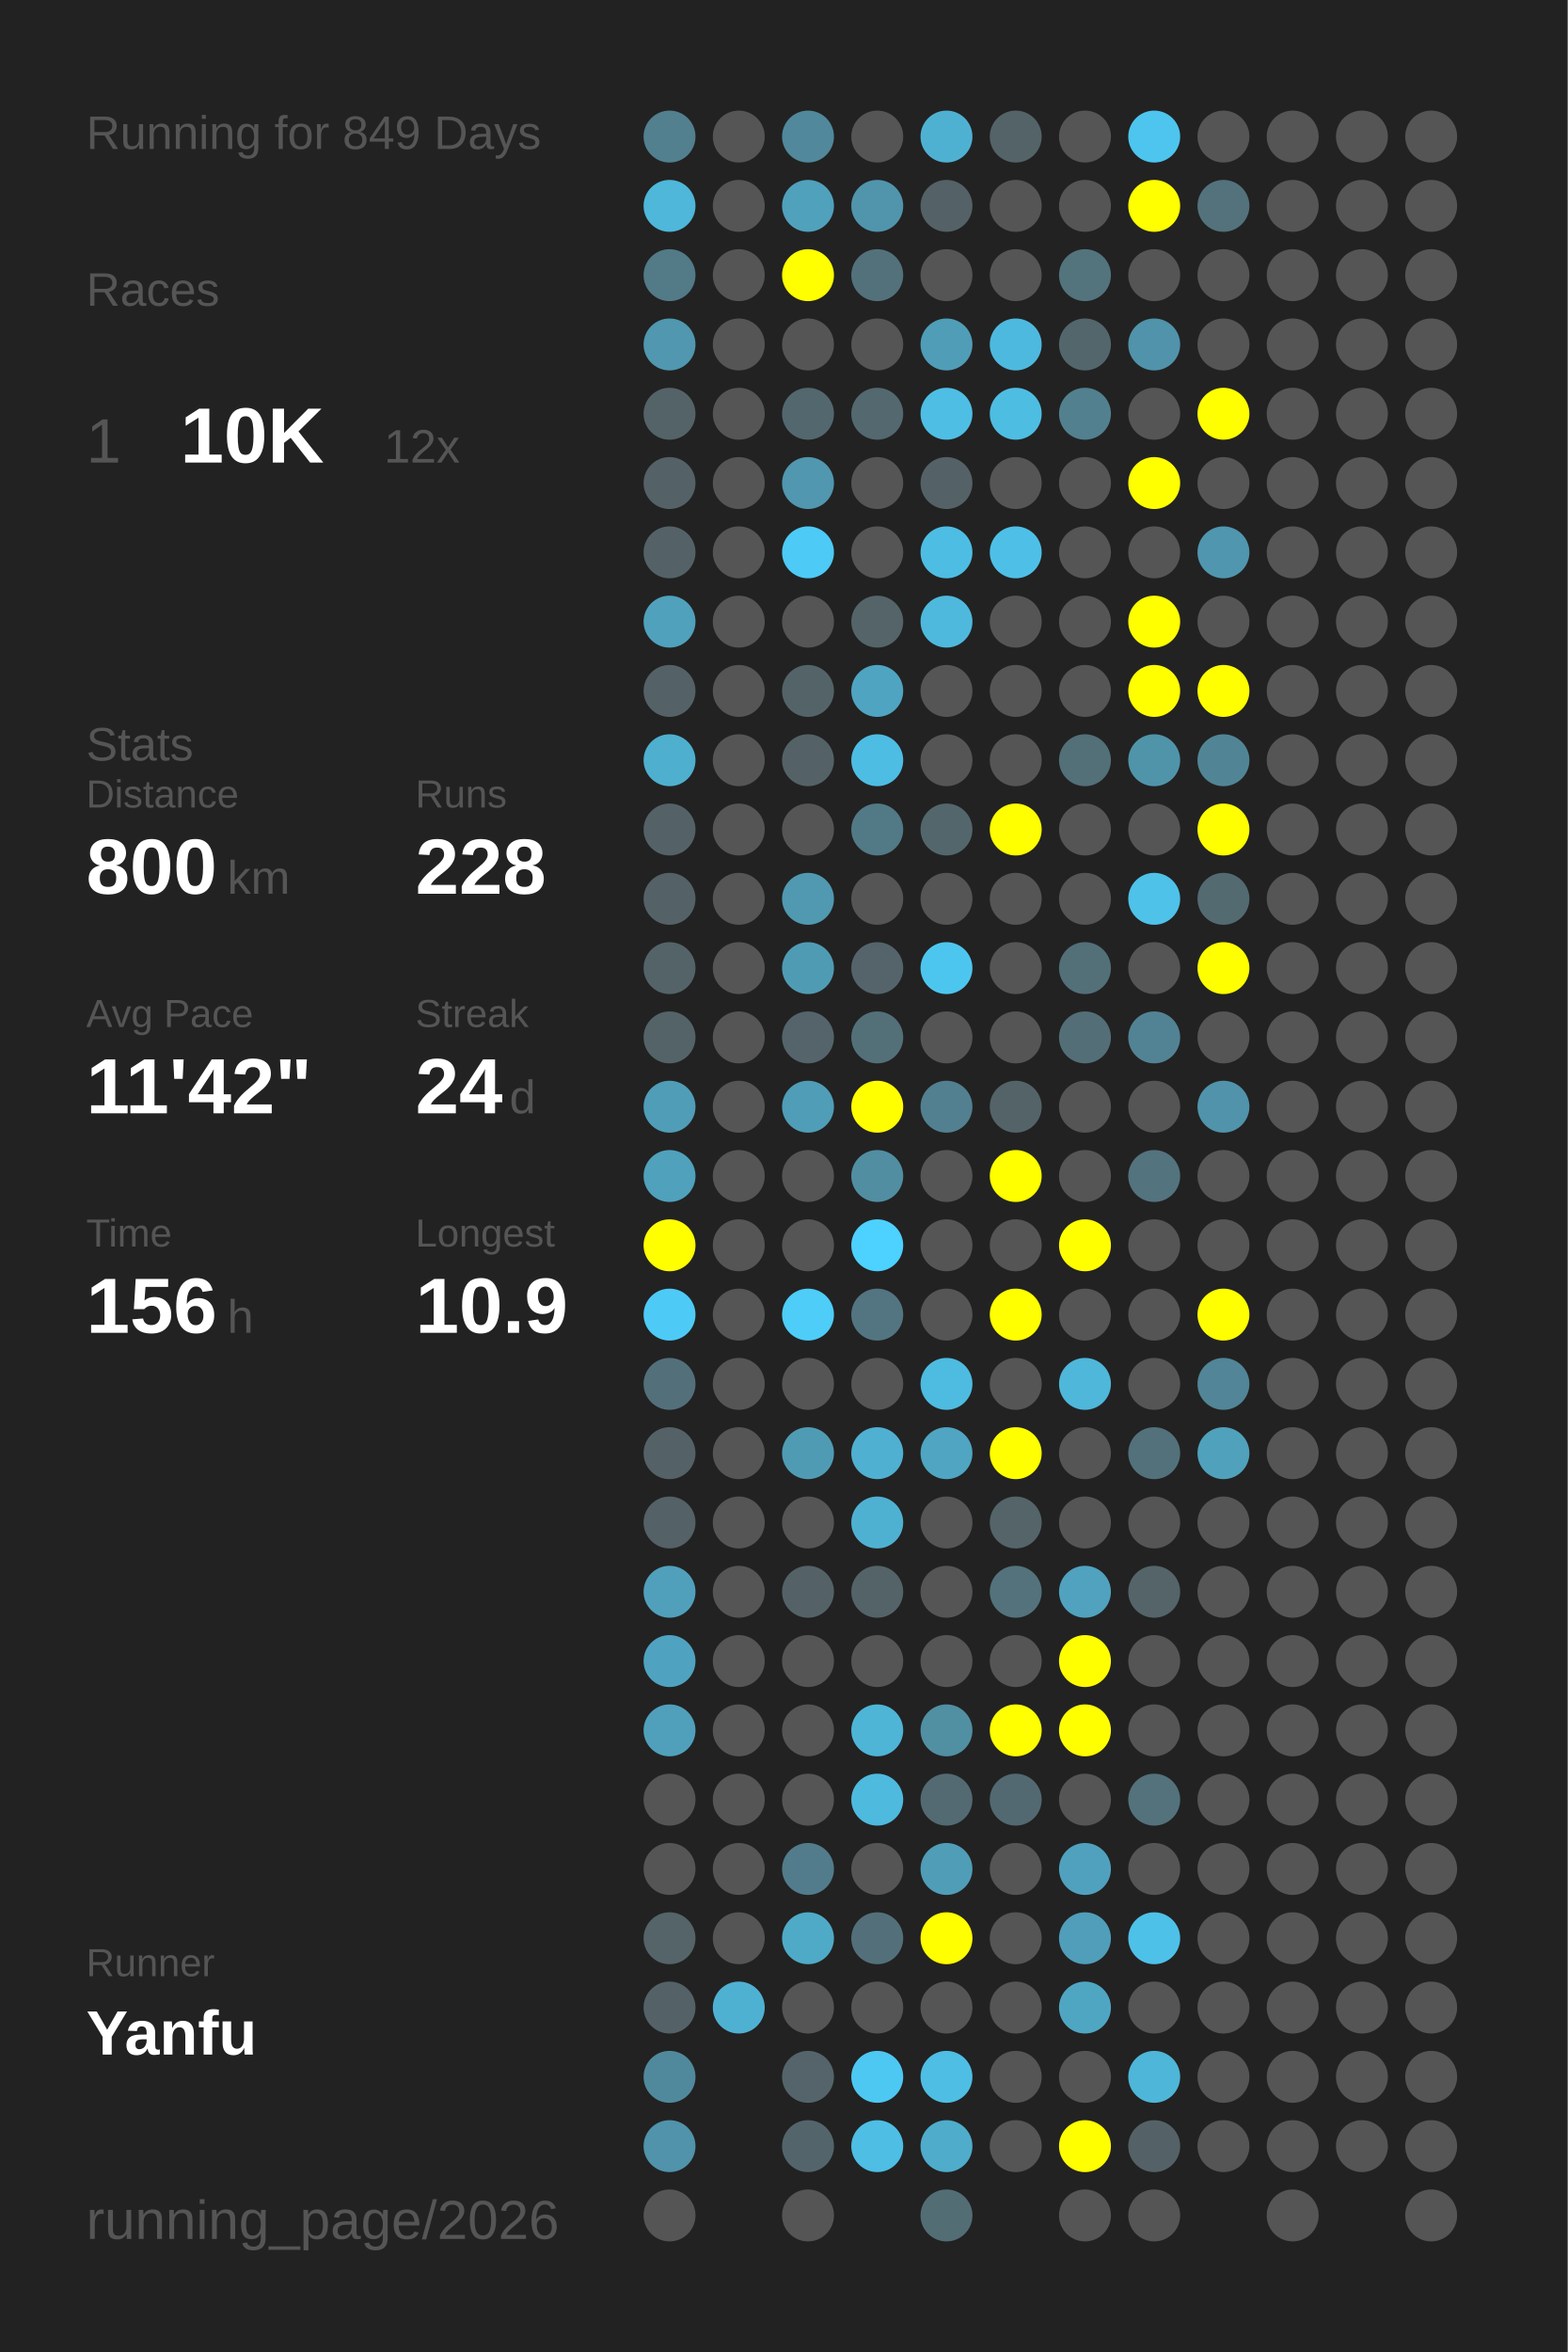
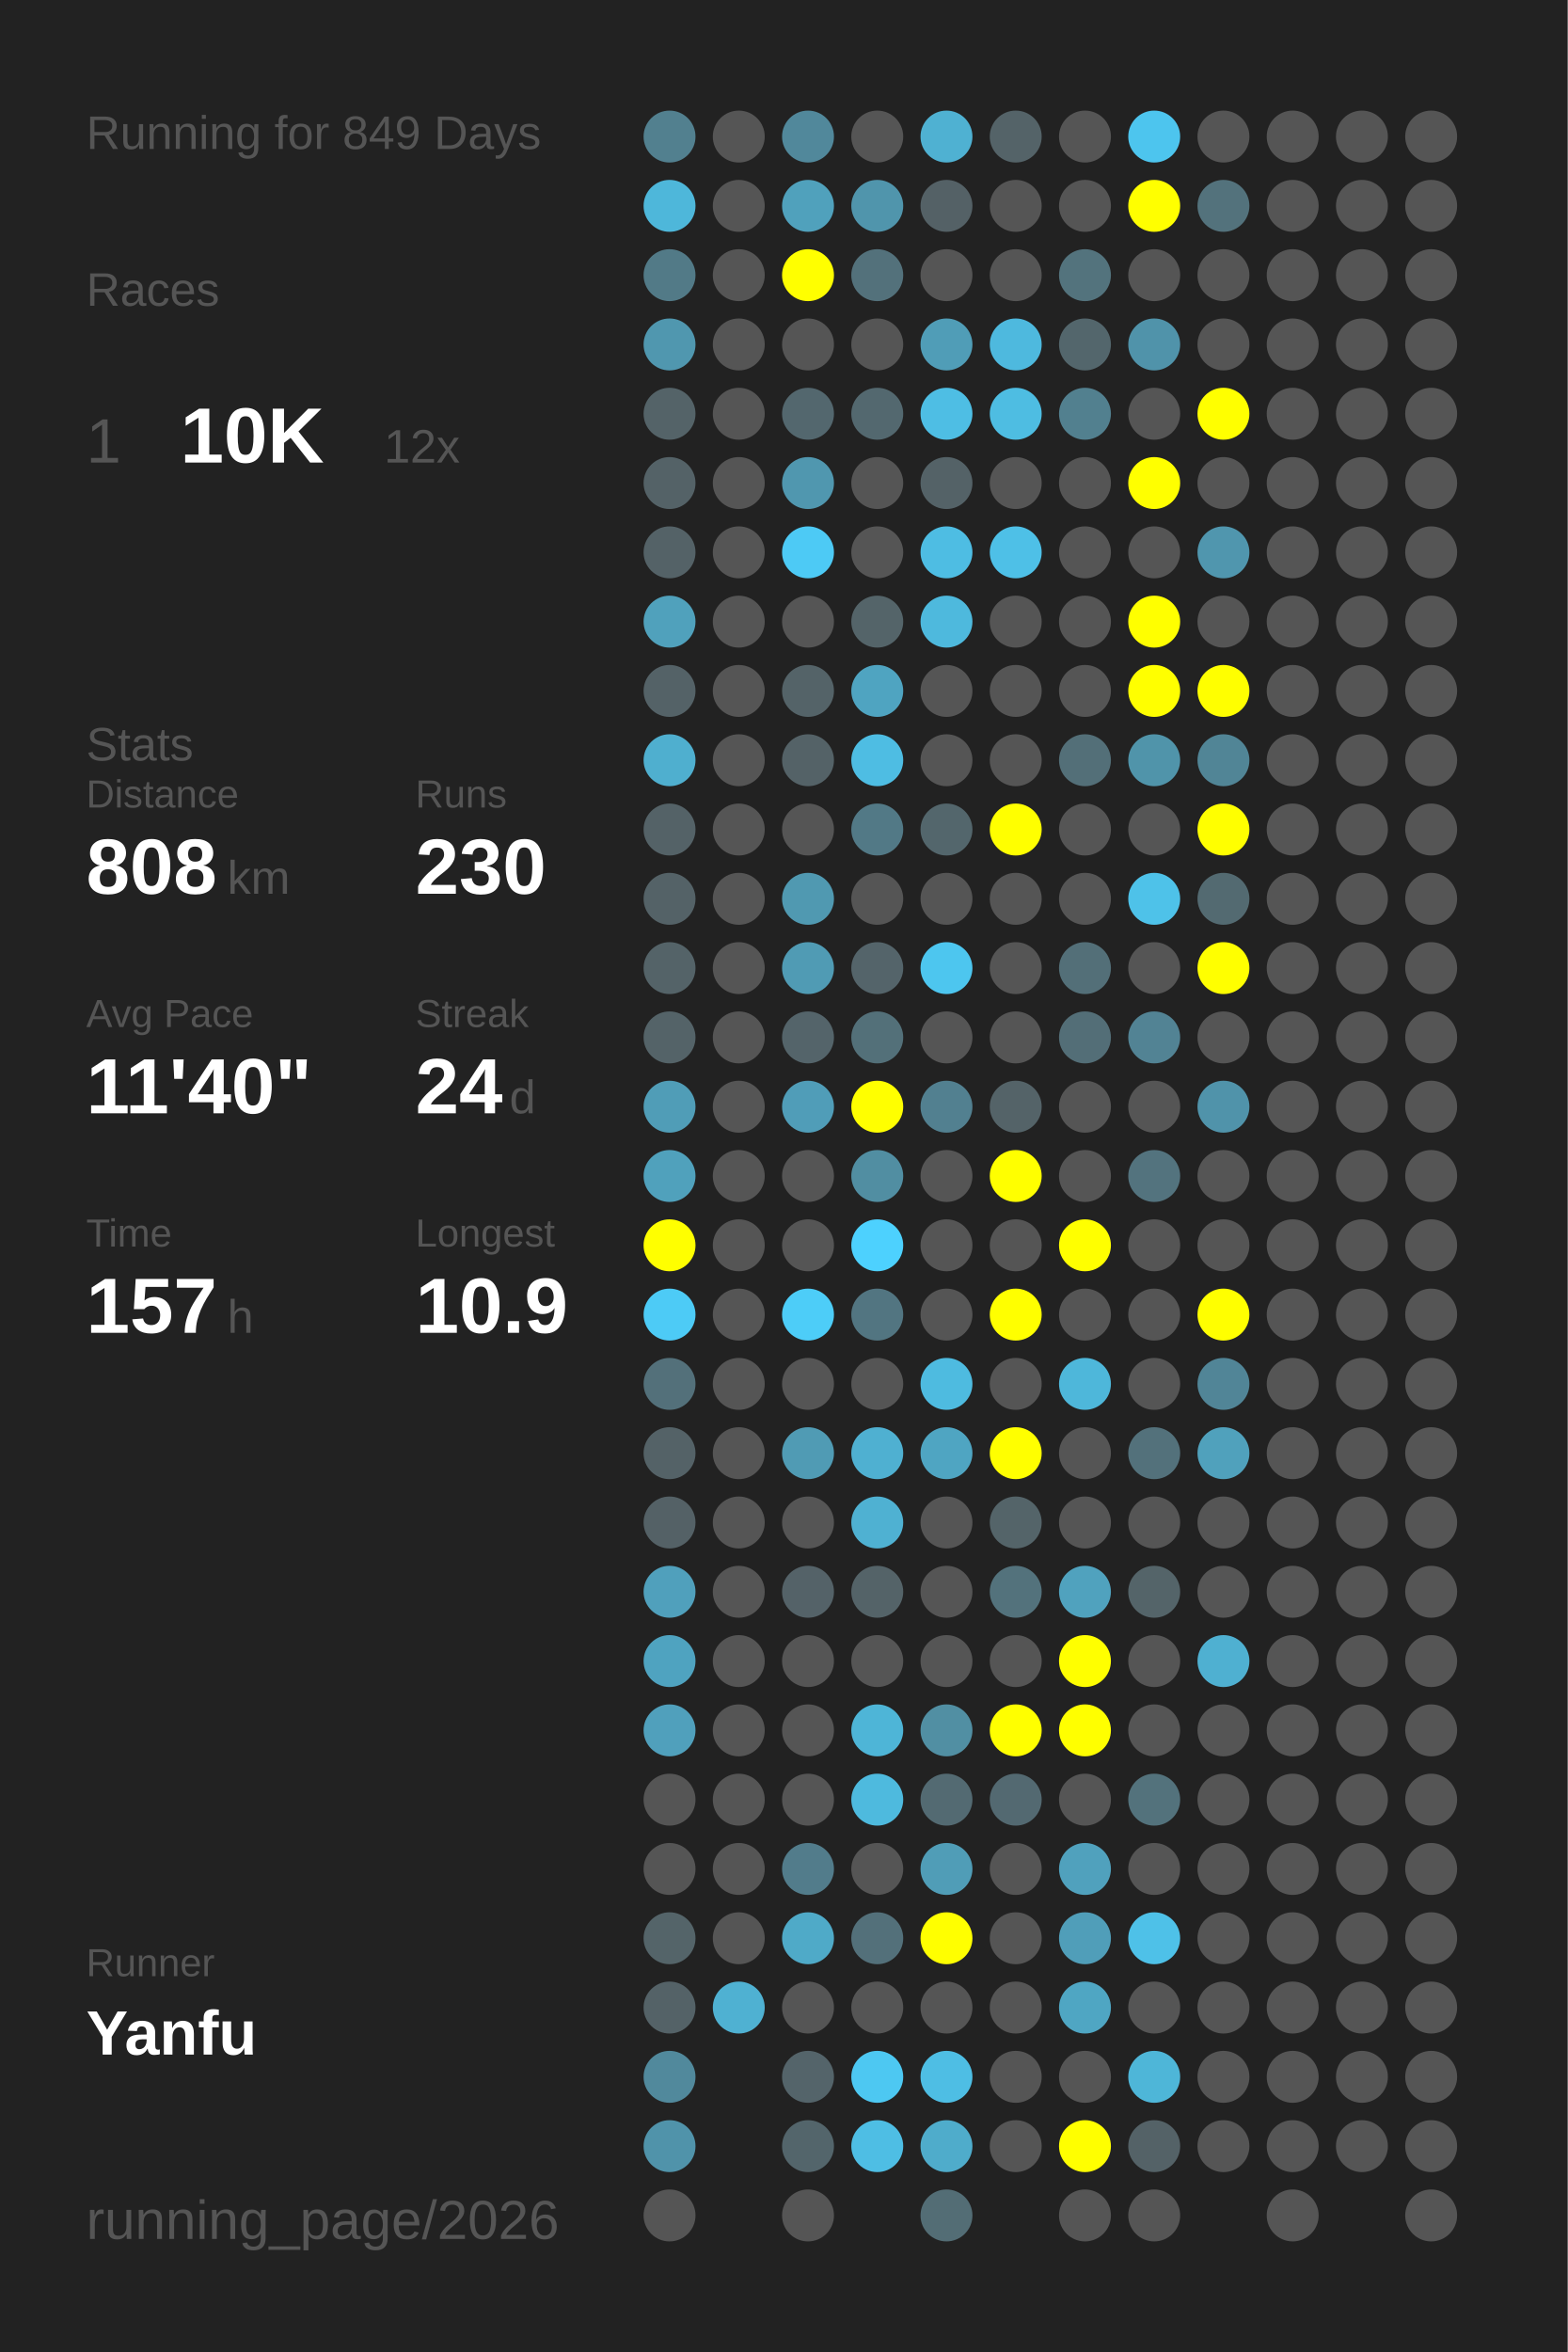
<svg xmlns="http://www.w3.org/2000/svg" baseProfile="full" height="300mm" version="1.1" viewBox="0,0,200,300" width="200mm">
  <defs />
  <rect fill="#222222" height="300" width="200" x="0" y="0" />
  <text fill="#555555" style="font-size:6px; font-family:Arial;" x="11" y="19">Running for 849 Days</text>
  <text fill="#555555" style="font-size:6px; font-family:Arial;" x="11" y="39">Races</text>
  <text fill="#555555" style="font-size:8px; font-family:Arial;" x="11" y="59">1</text>
  <text fill="#FFFFFF" style="font-size:10px; font-family:Arial; font-weight:bold;" x="23" y="59">10K</text>
  <text fill="#555555" style="font-size:6px; font-family:Arial;" x="49" y="59">12x</text>
  <text fill="#555555" style="font-size:6px; font-family:Arial;" x="11" y="97">Stats</text>
  <text fill="#555555" style="font-size:5px; font-family:Arial;" x="11" y="103">Distance</text>
-   <text fill="#FFFFFF" style="font-size:10px; font-family:Arial; font-weight:bold;" x="11" y="114">800</text>
+   <text fill="#FFFFFF" style="font-size:10px; font-family:Arial; font-weight:bold;" x="11" y="114">808</text>
  <text fill="#555555" style="font-size:6px; font-family:Arial;" x="29" y="114">km</text>
  <text fill="#555555" style="font-size:5px; font-family:Arial;" x="53" y="103">Runs</text>
-   <text fill="#FFFFFF" style="font-size:10px; font-family:Arial; font-weight:bold;" x="53" y="114">228</text>
+   <text fill="#FFFFFF" style="font-size:10px; font-family:Arial; font-weight:bold;" x="53" y="114">230</text>
  <text fill="#555555" style="font-size:5px; font-family:Arial;" x="11" y="131">Avg Pace</text>
-   <text fill="#FFFFFF" style="font-size:10px; font-family:Arial; font-weight:bold;" x="11" y="142">11'42"</text>
+   <text fill="#FFFFFF" style="font-size:10px; font-family:Arial; font-weight:bold;" x="11" y="142">11'40"</text>
  <text fill="#555555" style="font-size:5px; font-family:Arial;" x="53" y="131">Streak</text>
  <text fill="#FFFFFF" style="font-size:10px; font-family:Arial; font-weight:bold;" x="53" y="142">24</text>
  <text fill="#555555" style="font-size:6px; font-family:Arial;" x="65" y="142">d</text>
  <text fill="#555555" style="font-size:5px; font-family:Arial;" x="11" y="159">Time</text>
-   <text fill="#FFFFFF" style="font-size:10px; font-family:Arial; font-weight:bold;" x="11" y="170">156</text>
+   <text fill="#FFFFFF" style="font-size:10px; font-family:Arial; font-weight:bold;" x="11" y="170">157</text>
  <text fill="#555555" style="font-size:6px; font-family:Arial;" x="29" y="170">h</text>
  <text fill="#555555" style="font-size:5px; font-family:Arial;" x="53" y="159">Longest</text>
  <text fill="#FFFFFF" style="font-size:10px; font-family:Arial; font-weight:bold;" x="53" y="170">10.9</text>
  <text fill="#555555" style="font-size:5px; font-family:Arial;" x="11" y="252.065">Runner</text>
  <text fill="#FFFFFF" style="font-size:8px; font-family:Arial; font-weight:bold;" x="11" y="262.065">Yanfu</text>
  <text fill="#555555" style="font-size:7px; font-family:Arial;" x="11" y="285.581">running_page/2026</text>
  <circle cx="85.417" cy="17.419" fill="#52808f" r="3.312" />
  <circle cx="85.417" cy="26.258" fill="#4eb7da" r="3.312" />
  <circle cx="85.417" cy="35.097" fill="#527a87" r="3.312" />
  <circle cx="85.417" cy="43.935" fill="#5097af" r="3.312" />
  <circle cx="85.417" cy="52.774" fill="#546368" r="3.312" />
  <circle cx="85.417" cy="61.613" fill="#546267" r="3.312" />
  <circle cx="85.417" cy="70.452" fill="#546267" r="3.312" />
  <circle cx="85.417" cy="79.29" fill="#50a1bc" r="3.312" />
  <circle cx="85.417" cy="88.129" fill="#546267" r="3.312" />
  <circle cx="85.417" cy="96.968" fill="#4fafcf" r="3.312" />
  <circle cx="85.417" cy="105.806" fill="#546267" r="3.312" />
  <circle cx="85.417" cy="114.645" fill="#546267" r="3.312" />
  <circle cx="85.417" cy="123.484" fill="#546368" r="3.312" />
  <circle cx="85.417" cy="132.323" fill="#546368" r="3.312" />
  <circle cx="85.417" cy="141.161" fill="#509db7" r="3.312" />
  <circle cx="85.417" cy="150" fill="#50a1bc" r="3.312" />
  <circle cx="85.417" cy="158.839" fill="#FFFF00" r="3.312" />
  <circle cx="85.417" cy="167.677" fill="#4dcbf6" r="3.312" />
  <circle cx="85.417" cy="176.516" fill="#53707a" r="3.312" />
  <circle cx="85.417" cy="185.355" fill="#546267" r="3.312" />
  <circle cx="85.417" cy="194.194" fill="#546166" r="3.312" />
  <circle cx="85.417" cy="203.032" fill="#50a0bc" r="3.312" />
  <circle cx="85.417" cy="211.871" fill="#4fa3c0" r="3.312" />
  <circle cx="85.417" cy="220.71" fill="#50a0bc" r="3.312" />
  <circle cx="85.417" cy="229.548" fill="#555555" r="3.312" />
  <circle cx="85.417" cy="238.387" fill="#555555" r="3.312" />
  <circle cx="85.417" cy="247.226" fill="#546469" r="3.312" />
  <circle cx="85.417" cy="256.065" fill="#546267" r="3.312" />
  <circle cx="85.417" cy="264.903" fill="#51899c" r="3.312" />
  <circle cx="85.417" cy="273.742" fill="#5093aa" r="3.312" />
  <circle cx="85.417" cy="282.581" fill="#555555" r="3.312" />
  <circle cx="94.25" cy="17.419" fill="#555555" r="3.312" />
  <circle cx="94.25" cy="26.258" fill="#555555" r="3.312" />
  <circle cx="94.25" cy="35.097" fill="#555555" r="3.312" />
  <circle cx="94.25" cy="43.935" fill="#555555" r="3.312" />
  <circle cx="94.25" cy="52.774" fill="#555555" r="3.312" />
  <circle cx="94.25" cy="61.613" fill="#555555" r="3.312" />
  <circle cx="94.25" cy="70.452" fill="#555555" r="3.312" />
  <circle cx="94.25" cy="79.29" fill="#555555" r="3.312" />
  <circle cx="94.25" cy="88.129" fill="#555555" r="3.312" />
  <circle cx="94.25" cy="96.968" fill="#555555" r="3.312" />
  <circle cx="94.25" cy="105.806" fill="#555555" r="3.312" />
  <circle cx="94.25" cy="114.645" fill="#555555" r="3.312" />
  <circle cx="94.25" cy="123.484" fill="#555555" r="3.312" />
  <circle cx="94.25" cy="132.323" fill="#555555" r="3.312" />
  <circle cx="94.25" cy="141.161" fill="#555555" r="3.312" />
  <circle cx="94.25" cy="150" fill="#555555" r="3.312" />
  <circle cx="94.25" cy="158.839" fill="#555555" r="3.312" />
  <circle cx="94.25" cy="167.677" fill="#555555" r="3.312" />
  <circle cx="94.25" cy="176.516" fill="#555555" r="3.312" />
  <circle cx="94.25" cy="185.355" fill="#555555" r="3.312" />
  <circle cx="94.25" cy="194.194" fill="#555555" r="3.312" />
  <circle cx="94.25" cy="203.032" fill="#555555" r="3.312" />
  <circle cx="94.25" cy="211.871" fill="#555555" r="3.312" />
  <circle cx="94.25" cy="220.71" fill="#555555" r="3.312" />
  <circle cx="94.25" cy="229.548" fill="#555555" r="3.312" />
  <circle cx="94.25" cy="238.387" fill="#555555" r="3.312" />
  <circle cx="94.25" cy="247.226" fill="#555555" r="3.312" />
  <circle cx="94.25" cy="256.065" fill="#4fb1d2" r="3.312" />
  <circle cx="103.083" cy="17.419" fill="#51889b" r="3.312" />
  <circle cx="103.083" cy="26.258" fill="#50a1bc" r="3.312" />
  <circle cx="103.083" cy="35.097" fill="#FFFF00" r="3.312" />
  <circle cx="103.083" cy="43.935" fill="#555555" r="3.312" />
  <circle cx="103.083" cy="52.774" fill="#53676e" r="3.312" />
  <circle cx="103.083" cy="61.613" fill="#5097af" r="3.312" />
  <circle cx="103.083" cy="70.452" fill="#4dcaf5" r="3.312" />
  <circle cx="103.083" cy="79.29" fill="#555555" r="3.312" />
  <circle cx="103.083" cy="88.129" fill="#546368" r="3.312" />
  <circle cx="103.083" cy="96.968" fill="#546267" r="3.312" />
  <circle cx="103.083" cy="105.806" fill="#555555" r="3.312" />
  <circle cx="103.083" cy="114.645" fill="#5099b1" r="3.312" />
  <circle cx="103.083" cy="123.484" fill="#509bb4" r="3.312" />
  <circle cx="103.083" cy="132.323" fill="#54646a" r="3.312" />
  <circle cx="103.083" cy="141.161" fill="#509db8" r="3.312" />
  <circle cx="103.083" cy="150" fill="#555555" r="3.312" />
  <circle cx="103.083" cy="158.839" fill="#555555" r="3.312" />
  <circle cx="103.083" cy="167.677" fill="#4dcdf8" r="3.312" />
  <circle cx="103.083" cy="176.516" fill="#555555" r="3.312" />
  <circle cx="103.083" cy="185.355" fill="#509bb4" r="3.312" />
  <circle cx="103.083" cy="194.194" fill="#555555" r="3.312" />
  <circle cx="103.083" cy="203.032" fill="#546268" r="3.312" />
  <circle cx="103.083" cy="211.871" fill="#555555" r="3.312" />
  <circle cx="103.083" cy="220.71" fill="#555555" r="3.312" />
  <circle cx="103.083" cy="229.548" fill="#555555" r="3.312" />
  <circle cx="103.083" cy="238.387" fill="#527c8b" r="3.312" />
  <circle cx="103.083" cy="247.226" fill="#4faac8" r="3.312" />
  <circle cx="103.083" cy="256.065" fill="#555555" r="3.312" />
  <circle cx="103.083" cy="264.903" fill="#54646a" r="3.312" />
  <circle cx="103.083" cy="273.742" fill="#53656b" r="3.312" />
  <circle cx="103.083" cy="282.581" fill="#555555" r="3.312" />
  <circle cx="111.917" cy="17.419" fill="#555555" r="3.312" />
  <circle cx="111.917" cy="26.258" fill="#5095ac" r="3.312" />
  <circle cx="111.917" cy="35.097" fill="#53717b" r="3.312" />
  <circle cx="111.917" cy="43.935" fill="#555555" r="3.312" />
  <circle cx="111.917" cy="52.774" fill="#53686f" r="3.312" />
  <circle cx="111.917" cy="61.613" fill="#555555" r="3.312" />
  <circle cx="111.917" cy="70.452" fill="#555555" r="3.312" />
  <circle cx="111.917" cy="79.29" fill="#546469" r="3.312" />
  <circle cx="111.917" cy="88.129" fill="#4fa4c1" r="3.312" />
  <circle cx="111.917" cy="96.968" fill="#4ebde3" r="3.312" />
  <circle cx="111.917" cy="105.806" fill="#527986" r="3.312" />
  <circle cx="111.917" cy="114.645" fill="#555555" r="3.312" />
  <circle cx="111.917" cy="123.484" fill="#54646a" r="3.312" />
  <circle cx="111.917" cy="132.323" fill="#537079" r="3.312" />
  <circle cx="111.917" cy="141.161" fill="#FFFF00" r="3.312" />
  <circle cx="111.917" cy="150" fill="#518ea2" r="3.312" />
  <circle cx="111.917" cy="158.839" fill="#4dd1fe" r="3.312" />
  <circle cx="111.917" cy="167.677" fill="#527581" r="3.312" />
  <circle cx="111.917" cy="176.516" fill="#555555" r="3.312" />
  <circle cx="111.917" cy="185.355" fill="#4fb0d1" r="3.312" />
  <circle cx="111.917" cy="194.194" fill="#4fb1d2" r="3.312" />
  <circle cx="111.917" cy="203.032" fill="#546368" r="3.312" />
  <circle cx="111.917" cy="211.871" fill="#555555" r="3.312" />
  <circle cx="111.917" cy="220.71" fill="#4eb5d7" r="3.312" />
  <circle cx="111.917" cy="229.548" fill="#4ebade" r="3.312" />
  <circle cx="111.917" cy="238.387" fill="#555555" r="3.312" />
  <circle cx="111.917" cy="247.226" fill="#53707a" r="3.312" />
  <circle cx="111.917" cy="256.065" fill="#555555" r="3.312" />
  <circle cx="111.917" cy="264.903" fill="#4dc8f2" r="3.312" />
  <circle cx="111.917" cy="273.742" fill="#4ebee4" r="3.312" />
  <circle cx="120.75" cy="17.419" fill="#4fb1d2" r="3.312" />
  <circle cx="120.75" cy="26.258" fill="#546166" r="3.312" />
  <circle cx="120.75" cy="35.097" fill="#555555" r="3.312" />
  <circle cx="120.75" cy="43.935" fill="#509db7" r="3.312" />
  <circle cx="120.75" cy="52.774" fill="#4ebee4" r="3.312" />
  <circle cx="120.75" cy="61.613" fill="#546267" r="3.312" />
  <circle cx="120.75" cy="70.452" fill="#4ebde3" r="3.312" />
  <circle cx="120.75" cy="79.29" fill="#4eb9dd" r="3.312" />
  <circle cx="120.75" cy="88.129" fill="#555555" r="3.312" />
  <circle cx="120.75" cy="96.968" fill="#555555" r="3.312" />
  <circle cx="120.75" cy="105.806" fill="#53666c" r="3.312" />
  <circle cx="120.75" cy="114.645" fill="#555555" r="3.312" />
  <circle cx="120.75" cy="123.484" fill="#4dc6ef" r="3.312" />
  <circle cx="120.75" cy="132.323" fill="#555555" r="3.312" />
  <circle cx="120.75" cy="141.161" fill="#528090" r="3.312" />
  <circle cx="120.75" cy="150" fill="#555555" r="3.312" />
  <circle cx="120.75" cy="158.839" fill="#555555" r="3.312" />
  <circle cx="120.75" cy="167.677" fill="#555555" r="3.312" />
  <circle cx="120.75" cy="176.516" fill="#4ebbe0" r="3.312" />
  <circle cx="120.75" cy="185.355" fill="#4fa5c2" r="3.312" />
  <circle cx="120.75" cy="194.194" fill="#555555" r="3.312" />
  <circle cx="120.75" cy="203.032" fill="#555555" r="3.312" />
  <circle cx="120.75" cy="211.871" fill="#555555" r="3.312" />
  <circle cx="120.75" cy="220.71" fill="#518fa3" r="3.312" />
  <circle cx="120.75" cy="229.548" fill="#536a72" r="3.312" />
  <circle cx="120.75" cy="238.387" fill="#509db7" r="3.312" />
  <circle cx="120.75" cy="247.226" fill="#FFFF00" r="3.312" />
  <circle cx="120.75" cy="256.065" fill="#555555" r="3.312" />
  <circle cx="120.75" cy="264.903" fill="#4ebee4" r="3.312" />
  <circle cx="120.75" cy="273.742" fill="#4faccb" r="3.312" />
  <circle cx="120.75" cy="282.581" fill="#536d75" r="3.312" />
  <circle cx="129.583" cy="17.419" fill="#546368" r="3.312" />
  <circle cx="129.583" cy="26.258" fill="#555555" r="3.312" />
  <circle cx="129.583" cy="35.097" fill="#555555" r="3.312" />
  <circle cx="129.583" cy="43.935" fill="#4eb9de" r="3.312" />
  <circle cx="129.583" cy="52.774" fill="#4ebde2" r="3.312" />
  <circle cx="129.583" cy="61.613" fill="#555555" r="3.312" />
  <circle cx="129.583" cy="70.452" fill="#4ec0e7" r="3.312" />
  <circle cx="129.583" cy="79.29" fill="#555555" r="3.312" />
  <circle cx="129.583" cy="88.129" fill="#555555" r="3.312" />
  <circle cx="129.583" cy="96.968" fill="#555555" r="3.312" />
  <circle cx="129.583" cy="105.806" fill="#FFFF00" r="3.312" />
  <circle cx="129.583" cy="114.645" fill="#555555" r="3.312" />
  <circle cx="129.583" cy="123.484" fill="#555555" r="3.312" />
  <circle cx="129.583" cy="132.323" fill="#555555" r="3.312" />
  <circle cx="129.583" cy="141.161" fill="#546368" r="3.312" />
  <circle cx="129.583" cy="150" fill="#FFFF00" r="3.312" />
  <circle cx="129.583" cy="158.839" fill="#555555" r="3.312" />
  <circle cx="129.583" cy="167.677" fill="#FFFF00" r="3.312" />
  <circle cx="129.583" cy="176.516" fill="#555555" r="3.312" />
  <circle cx="129.583" cy="185.355" fill="#FFFF00" r="3.312" />
  <circle cx="129.583" cy="194.194" fill="#546469" r="3.312" />
  <circle cx="129.583" cy="203.032" fill="#53727c" r="3.312" />
  <circle cx="129.583" cy="211.871" fill="#555555" r="3.312" />
  <circle cx="129.583" cy="220.71" fill="#FFFF00" r="3.312" />
  <circle cx="129.583" cy="229.548" fill="#536971" r="3.312" />
  <circle cx="129.583" cy="238.387" fill="#555555" r="3.312" />
  <circle cx="129.583" cy="247.226" fill="#555555" r="3.312" />
  <circle cx="129.583" cy="256.065" fill="#555555" r="3.312" />
  <circle cx="129.583" cy="264.903" fill="#555555" r="3.312" />
  <circle cx="129.583" cy="273.742" fill="#555555" r="3.312" />
  <circle cx="138.417" cy="17.419" fill="#555555" r="3.312" />
  <circle cx="138.417" cy="26.258" fill="#555555" r="3.312" />
  <circle cx="138.417" cy="35.097" fill="#53737d" r="3.312" />
  <circle cx="138.417" cy="43.935" fill="#53666c" r="3.312" />
  <circle cx="138.417" cy="52.774" fill="#52808f" r="3.312" />
  <circle cx="138.417" cy="61.613" fill="#555555" r="3.312" />
  <circle cx="138.417" cy="70.452" fill="#555555" r="3.312" />
  <circle cx="138.417" cy="79.29" fill="#555555" r="3.312" />
  <circle cx="138.417" cy="88.129" fill="#555555" r="3.312" />
  <circle cx="138.417" cy="96.968" fill="#536f78" r="3.312" />
  <circle cx="138.417" cy="105.806" fill="#555555" r="3.312" />
  <circle cx="138.417" cy="114.645" fill="#555555" r="3.312" />
  <circle cx="138.417" cy="123.484" fill="#536f78" r="3.312" />
  <circle cx="138.417" cy="132.323" fill="#536e77" r="3.312" />
  <circle cx="138.417" cy="141.161" fill="#555555" r="3.312" />
  <circle cx="138.417" cy="150" fill="#555555" r="3.312" />
  <circle cx="138.417" cy="158.839" fill="#FFFF00" r="3.312" />
  <circle cx="138.417" cy="167.677" fill="#555555" r="3.312" />
  <circle cx="138.417" cy="176.516" fill="#4eb7da" r="3.312" />
  <circle cx="138.417" cy="185.355" fill="#555555" r="3.312" />
  <circle cx="138.417" cy="194.194" fill="#555555" r="3.312" />
  <circle cx="138.417" cy="203.032" fill="#50a2be" r="3.312" />
  <circle cx="138.417" cy="211.871" fill="#FFFF00" r="3.312" />
  <circle cx="138.417" cy="220.71" fill="#FFFF00" r="3.312" />
  <circle cx="138.417" cy="229.548" fill="#555555" r="3.312" />
  <circle cx="138.417" cy="238.387" fill="#50a1bd" r="3.312" />
  <circle cx="138.417" cy="247.226" fill="#509eb9" r="3.312" />
  <circle cx="138.417" cy="256.065" fill="#4fa6c3" r="3.312" />
  <circle cx="138.417" cy="264.903" fill="#555555" r="3.312" />
  <circle cx="138.417" cy="273.742" fill="#FFFF00" r="3.312" />
  <circle cx="138.417" cy="282.581" fill="#555555" r="3.312" />
  <circle cx="147.25" cy="17.419" fill="#4dc5ee" r="3.312" />
  <circle cx="147.25" cy="26.258" fill="#FFFF00" r="3.312" />
  <circle cx="147.25" cy="35.097" fill="#555555" r="3.312" />
  <circle cx="147.25" cy="43.935" fill="#5093aa" r="3.312" />
  <circle cx="147.25" cy="52.774" fill="#555555" r="3.312" />
  <circle cx="147.25" cy="61.613" fill="#FFFF00" r="3.312" />
  <circle cx="147.25" cy="70.452" fill="#555555" r="3.312" />
  <circle cx="147.25" cy="79.29" fill="#FFFF00" r="3.312" />
  <circle cx="147.25" cy="88.129" fill="#FFFF00" r="3.312" />
  <circle cx="147.25" cy="96.968" fill="#5094aa" r="3.312" />
  <circle cx="147.25" cy="105.806" fill="#555555" r="3.312" />
  <circle cx="147.25" cy="114.645" fill="#4ec2e9" r="3.312" />
  <circle cx="147.25" cy="123.484" fill="#555555" r="3.312" />
  <circle cx="147.25" cy="132.323" fill="#528394" r="3.312" />
  <circle cx="147.25" cy="141.161" fill="#555555" r="3.312" />
  <circle cx="147.25" cy="150" fill="#53737e" r="3.312" />
  <circle cx="147.25" cy="158.839" fill="#555555" r="3.312" />
  <circle cx="147.25" cy="167.677" fill="#555555" r="3.312" />
  <circle cx="147.25" cy="176.516" fill="#555555" r="3.312" />
  <circle cx="147.25" cy="185.355" fill="#53717b" r="3.312" />
  <circle cx="147.25" cy="194.194" fill="#555555" r="3.312" />
  <circle cx="147.25" cy="203.032" fill="#546469" r="3.312" />
  <circle cx="147.25" cy="211.871" fill="#555555" r="3.312" />
  <circle cx="147.25" cy="220.71" fill="#555555" r="3.312" />
  <circle cx="147.25" cy="229.548" fill="#53727c" r="3.312" />
  <circle cx="147.25" cy="238.387" fill="#555555" r="3.312" />
  <circle cx="147.25" cy="247.226" fill="#4ec1e8" r="3.312" />
  <circle cx="147.25" cy="256.065" fill="#555555" r="3.312" />
  <circle cx="147.25" cy="264.903" fill="#4eb6d8" r="3.312" />
  <circle cx="147.25" cy="273.742" fill="#546267" r="3.312" />
  <circle cx="147.25" cy="282.581" fill="#555555" r="3.312" />
  <circle cx="156.083" cy="17.419" fill="#555555" r="3.312" />
  <circle cx="156.083" cy="26.258" fill="#53727c" r="3.312" />
  <circle cx="156.083" cy="35.097" fill="#555555" r="3.312" />
  <circle cx="156.083" cy="43.935" fill="#555555" r="3.312" />
  <circle cx="156.083" cy="52.774" fill="#FFFF00" r="3.312" />
  <circle cx="156.083" cy="61.613" fill="#555555" r="3.312" />
  <circle cx="156.083" cy="70.452" fill="#5096ae" r="3.312" />
  <circle cx="156.083" cy="79.29" fill="#555555" r="3.312" />
  <circle cx="156.083" cy="88.129" fill="#FFFF00" r="3.312" />
  <circle cx="156.083" cy="96.968" fill="#518596" r="3.312" />
  <circle cx="156.083" cy="105.806" fill="#FFFF00" r="3.312" />
  <circle cx="156.083" cy="114.645" fill="#536a71" r="3.312" />
  <circle cx="156.083" cy="123.484" fill="#FFFF00" r="3.312" />
  <circle cx="156.083" cy="132.323" fill="#555555" r="3.312" />
  <circle cx="156.083" cy="141.161" fill="#5093aa" r="3.312" />
  <circle cx="156.083" cy="150" fill="#555555" r="3.312" />
  <circle cx="156.083" cy="158.839" fill="#555555" r="3.312" />
  <circle cx="156.083" cy="167.677" fill="#FFFF00" r="3.312" />
  <circle cx="156.083" cy="176.516" fill="#518597" r="3.312" />
  <circle cx="156.083" cy="185.355" fill="#50a1bc" r="3.312" />
  <circle cx="156.083" cy="194.194" fill="#555555" r="3.312" />
  <circle cx="156.083" cy="203.032" fill="#555555" r="3.312" />
-   <circle cx="156.083" cy="211.871" fill="#555555" r="3.312" />
+   <circle cx="156.083" cy="211.871" fill="#4fb0d1" r="3.312" />
  <circle cx="156.083" cy="220.71" fill="#555555" r="3.312" />
  <circle cx="156.083" cy="229.548" fill="#555555" r="3.312" />
  <circle cx="156.083" cy="238.387" fill="#555555" r="3.312" />
  <circle cx="156.083" cy="247.226" fill="#555555" r="3.312" />
  <circle cx="156.083" cy="256.065" fill="#555555" r="3.312" />
  <circle cx="156.083" cy="264.903" fill="#555555" r="3.312" />
  <circle cx="156.083" cy="273.742" fill="#555555" r="3.312" />
  <circle cx="164.917" cy="17.419" fill="#555555" r="3.312" />
  <circle cx="164.917" cy="26.258" fill="#555555" r="3.312" />
  <circle cx="164.917" cy="35.097" fill="#555555" r="3.312" />
  <circle cx="164.917" cy="43.935" fill="#555555" r="3.312" />
  <circle cx="164.917" cy="52.774" fill="#555555" r="3.312" />
  <circle cx="164.917" cy="61.613" fill="#555555" r="3.312" />
  <circle cx="164.917" cy="70.452" fill="#555555" r="3.312" />
  <circle cx="164.917" cy="79.29" fill="#555555" r="3.312" />
  <circle cx="164.917" cy="88.129" fill="#555555" r="3.312" />
  <circle cx="164.917" cy="96.968" fill="#555555" r="3.312" />
  <circle cx="164.917" cy="105.806" fill="#555555" r="3.312" />
  <circle cx="164.917" cy="114.645" fill="#555555" r="3.312" />
  <circle cx="164.917" cy="123.484" fill="#555555" r="3.312" />
  <circle cx="164.917" cy="132.323" fill="#555555" r="3.312" />
  <circle cx="164.917" cy="141.161" fill="#555555" r="3.312" />
  <circle cx="164.917" cy="150" fill="#555555" r="3.312" />
  <circle cx="164.917" cy="158.839" fill="#555555" r="3.312" />
  <circle cx="164.917" cy="167.677" fill="#555555" r="3.312" />
  <circle cx="164.917" cy="176.516" fill="#555555" r="3.312" />
  <circle cx="164.917" cy="185.355" fill="#555555" r="3.312" />
  <circle cx="164.917" cy="194.194" fill="#555555" r="3.312" />
  <circle cx="164.917" cy="203.032" fill="#555555" r="3.312" />
  <circle cx="164.917" cy="211.871" fill="#555555" r="3.312" />
  <circle cx="164.917" cy="220.71" fill="#555555" r="3.312" />
  <circle cx="164.917" cy="229.548" fill="#555555" r="3.312" />
  <circle cx="164.917" cy="238.387" fill="#555555" r="3.312" />
  <circle cx="164.917" cy="247.226" fill="#555555" r="3.312" />
  <circle cx="164.917" cy="256.065" fill="#555555" r="3.312" />
  <circle cx="164.917" cy="264.903" fill="#555555" r="3.312" />
  <circle cx="164.917" cy="273.742" fill="#555555" r="3.312" />
  <circle cx="164.917" cy="282.581" fill="#555555" r="3.312" />
  <circle cx="173.75" cy="17.419" fill="#555555" r="3.312" />
  <circle cx="173.75" cy="26.258" fill="#555555" r="3.312" />
  <circle cx="173.75" cy="35.097" fill="#555555" r="3.312" />
  <circle cx="173.75" cy="43.935" fill="#555555" r="3.312" />
  <circle cx="173.75" cy="52.774" fill="#555555" r="3.312" />
  <circle cx="173.75" cy="61.613" fill="#555555" r="3.312" />
  <circle cx="173.75" cy="70.452" fill="#555555" r="3.312" />
  <circle cx="173.75" cy="79.29" fill="#555555" r="3.312" />
  <circle cx="173.75" cy="88.129" fill="#555555" r="3.312" />
  <circle cx="173.75" cy="96.968" fill="#555555" r="3.312" />
  <circle cx="173.75" cy="105.806" fill="#555555" r="3.312" />
  <circle cx="173.75" cy="114.645" fill="#555555" r="3.312" />
  <circle cx="173.75" cy="123.484" fill="#555555" r="3.312" />
  <circle cx="173.75" cy="132.323" fill="#555555" r="3.312" />
  <circle cx="173.75" cy="141.161" fill="#555555" r="3.312" />
  <circle cx="173.75" cy="150" fill="#555555" r="3.312" />
  <circle cx="173.75" cy="158.839" fill="#555555" r="3.312" />
  <circle cx="173.75" cy="167.677" fill="#555555" r="3.312" />
  <circle cx="173.75" cy="176.516" fill="#555555" r="3.312" />
  <circle cx="173.75" cy="185.355" fill="#555555" r="3.312" />
  <circle cx="173.75" cy="194.194" fill="#555555" r="3.312" />
  <circle cx="173.75" cy="203.032" fill="#555555" r="3.312" />
  <circle cx="173.75" cy="211.871" fill="#555555" r="3.312" />
  <circle cx="173.75" cy="220.71" fill="#555555" r="3.312" />
  <circle cx="173.75" cy="229.548" fill="#555555" r="3.312" />
  <circle cx="173.75" cy="238.387" fill="#555555" r="3.312" />
  <circle cx="173.75" cy="247.226" fill="#555555" r="3.312" />
  <circle cx="173.75" cy="256.065" fill="#555555" r="3.312" />
  <circle cx="173.75" cy="264.903" fill="#555555" r="3.312" />
  <circle cx="173.75" cy="273.742" fill="#555555" r="3.312" />
  <circle cx="182.583" cy="17.419" fill="#555555" r="3.312" />
  <circle cx="182.583" cy="26.258" fill="#555555" r="3.312" />
  <circle cx="182.583" cy="35.097" fill="#555555" r="3.312" />
  <circle cx="182.583" cy="43.935" fill="#555555" r="3.312" />
  <circle cx="182.583" cy="52.774" fill="#555555" r="3.312" />
  <circle cx="182.583" cy="61.613" fill="#555555" r="3.312" />
  <circle cx="182.583" cy="70.452" fill="#555555" r="3.312" />
  <circle cx="182.583" cy="79.29" fill="#555555" r="3.312" />
  <circle cx="182.583" cy="88.129" fill="#555555" r="3.312" />
  <circle cx="182.583" cy="96.968" fill="#555555" r="3.312" />
  <circle cx="182.583" cy="105.806" fill="#555555" r="3.312" />
  <circle cx="182.583" cy="114.645" fill="#555555" r="3.312" />
  <circle cx="182.583" cy="123.484" fill="#555555" r="3.312" />
  <circle cx="182.583" cy="132.323" fill="#555555" r="3.312" />
  <circle cx="182.583" cy="141.161" fill="#555555" r="3.312" />
  <circle cx="182.583" cy="150" fill="#555555" r="3.312" />
  <circle cx="182.583" cy="158.839" fill="#555555" r="3.312" />
  <circle cx="182.583" cy="167.677" fill="#555555" r="3.312" />
  <circle cx="182.583" cy="176.516" fill="#555555" r="3.312" />
  <circle cx="182.583" cy="185.355" fill="#555555" r="3.312" />
  <circle cx="182.583" cy="194.194" fill="#555555" r="3.312" />
  <circle cx="182.583" cy="203.032" fill="#555555" r="3.312" />
  <circle cx="182.583" cy="211.871" fill="#555555" r="3.312" />
  <circle cx="182.583" cy="220.71" fill="#555555" r="3.312" />
  <circle cx="182.583" cy="229.548" fill="#555555" r="3.312" />
  <circle cx="182.583" cy="238.387" fill="#555555" r="3.312" />
  <circle cx="182.583" cy="247.226" fill="#555555" r="3.312" />
  <circle cx="182.583" cy="256.065" fill="#555555" r="3.312" />
  <circle cx="182.583" cy="264.903" fill="#555555" r="3.312" />
  <circle cx="182.583" cy="273.742" fill="#555555" r="3.312" />
  <circle cx="182.583" cy="282.581" fill="#555555" r="3.312" />
</svg>
